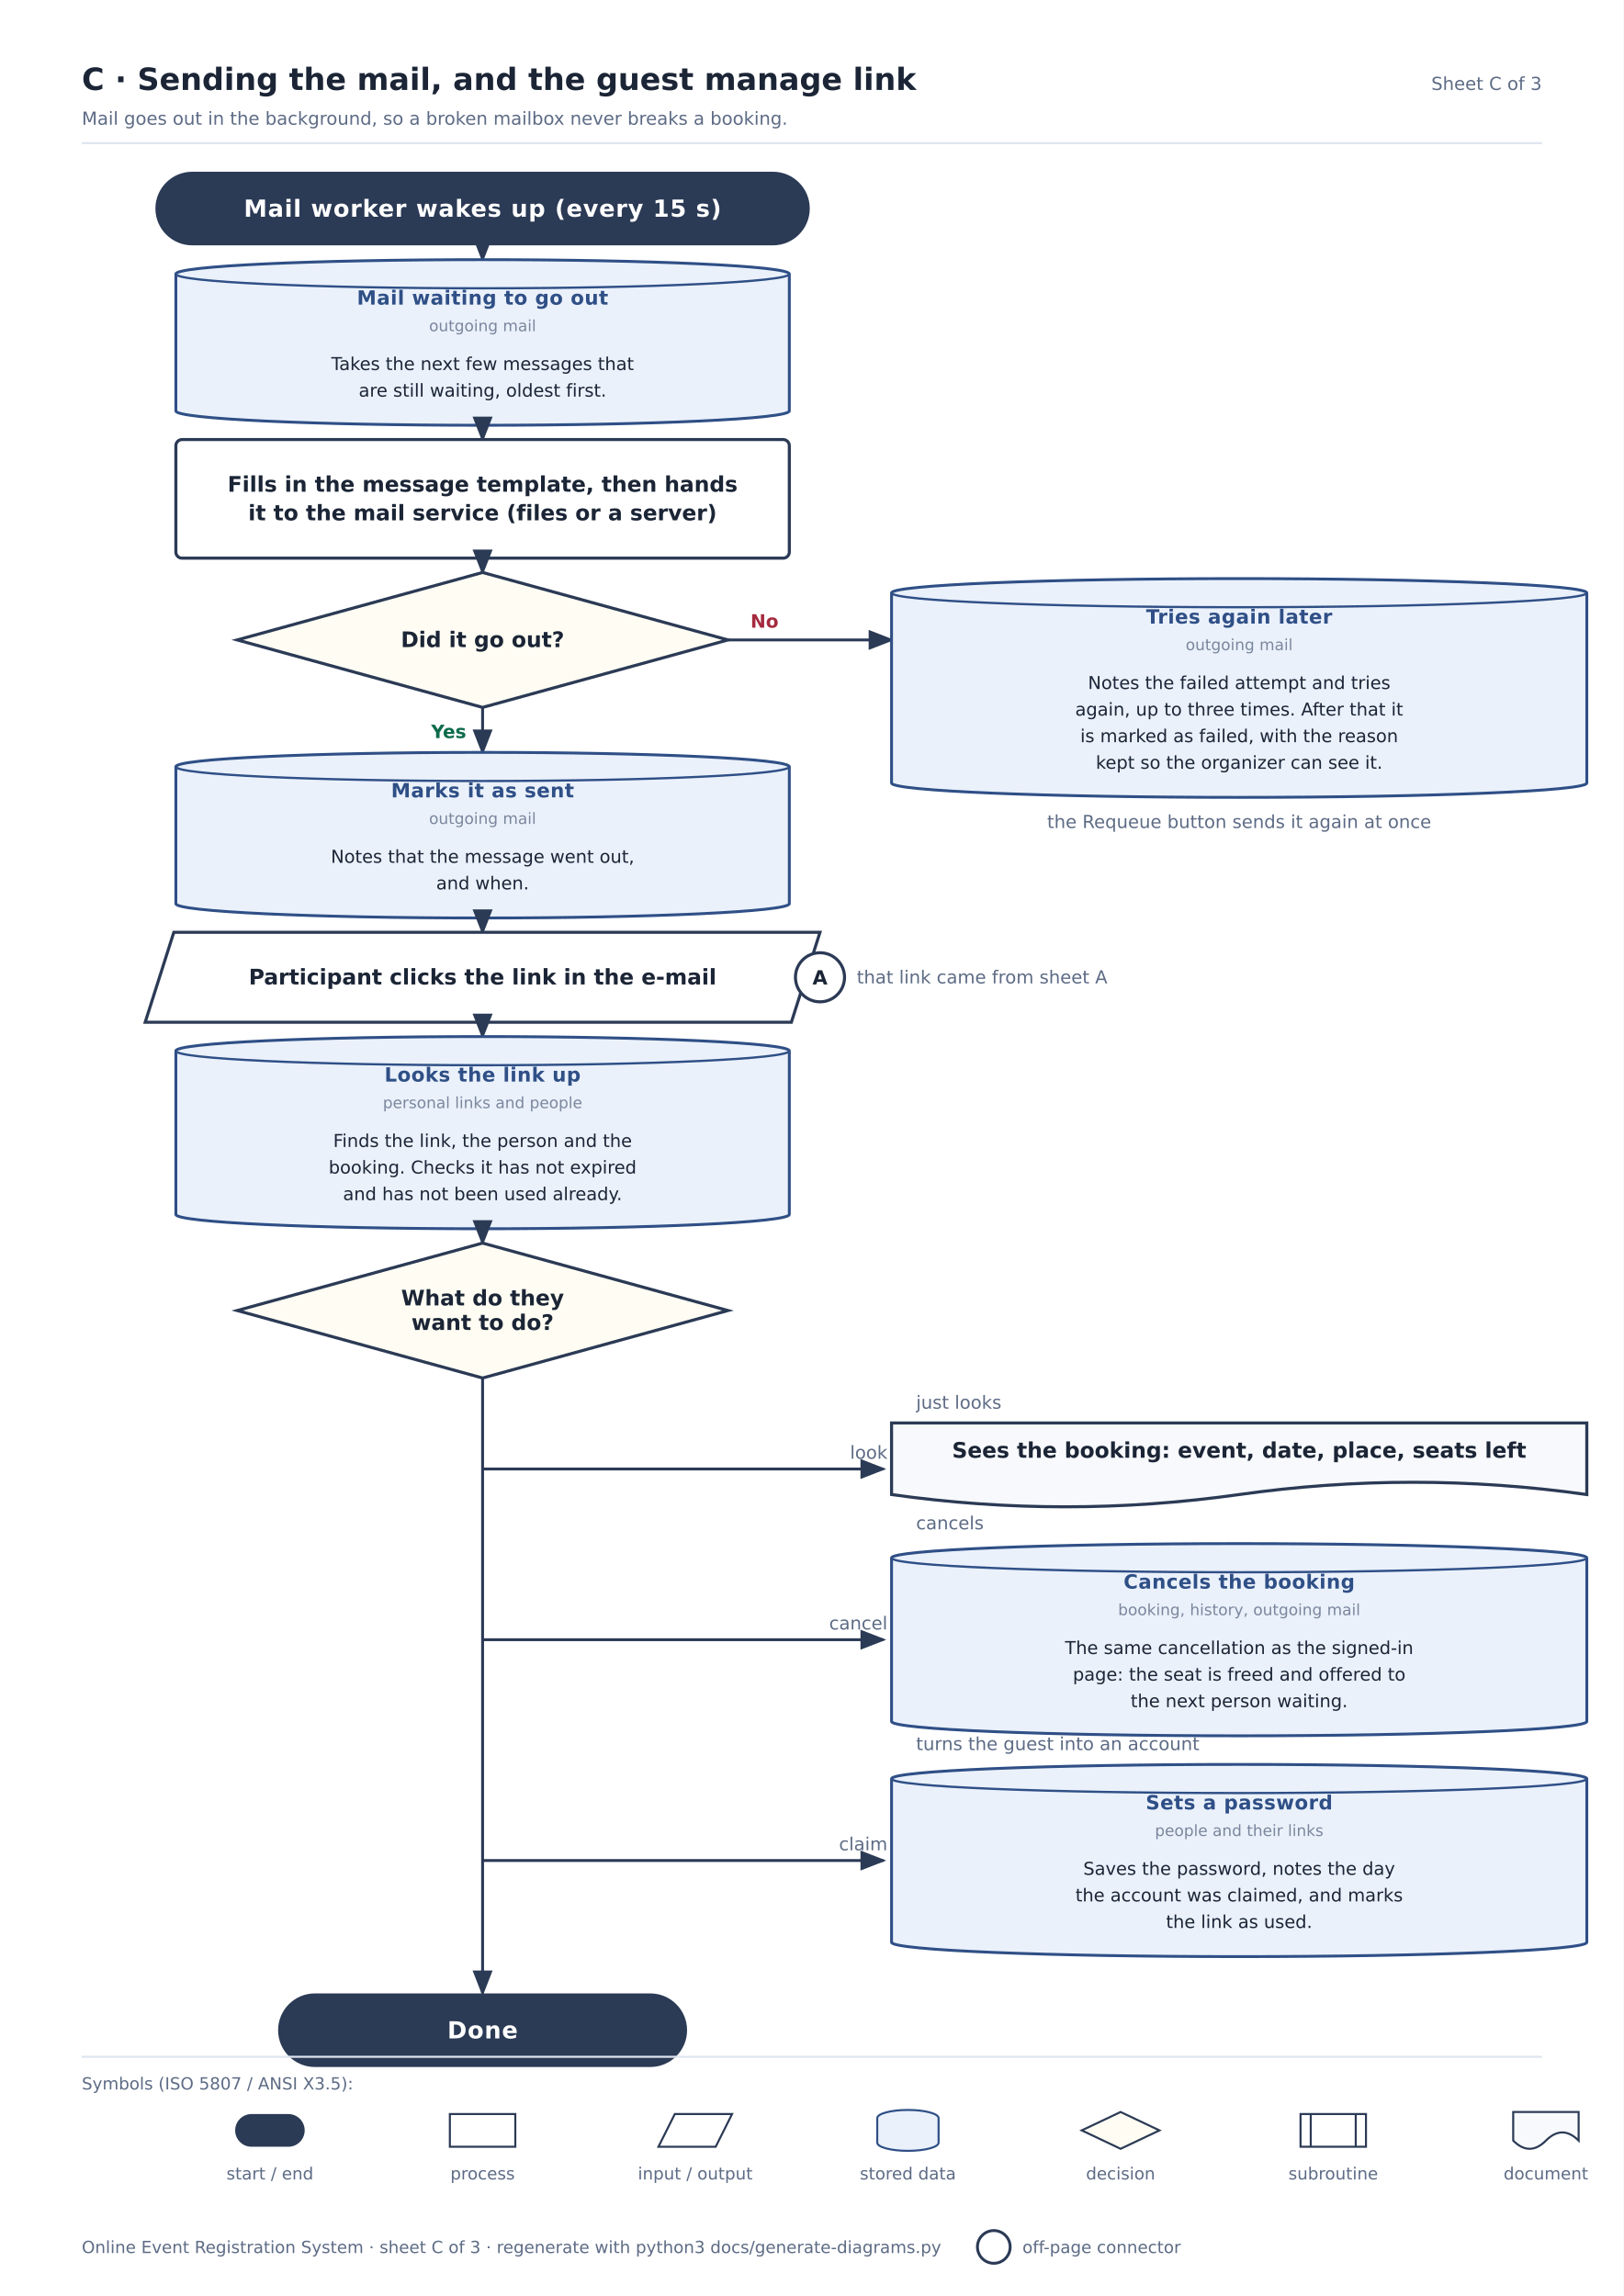
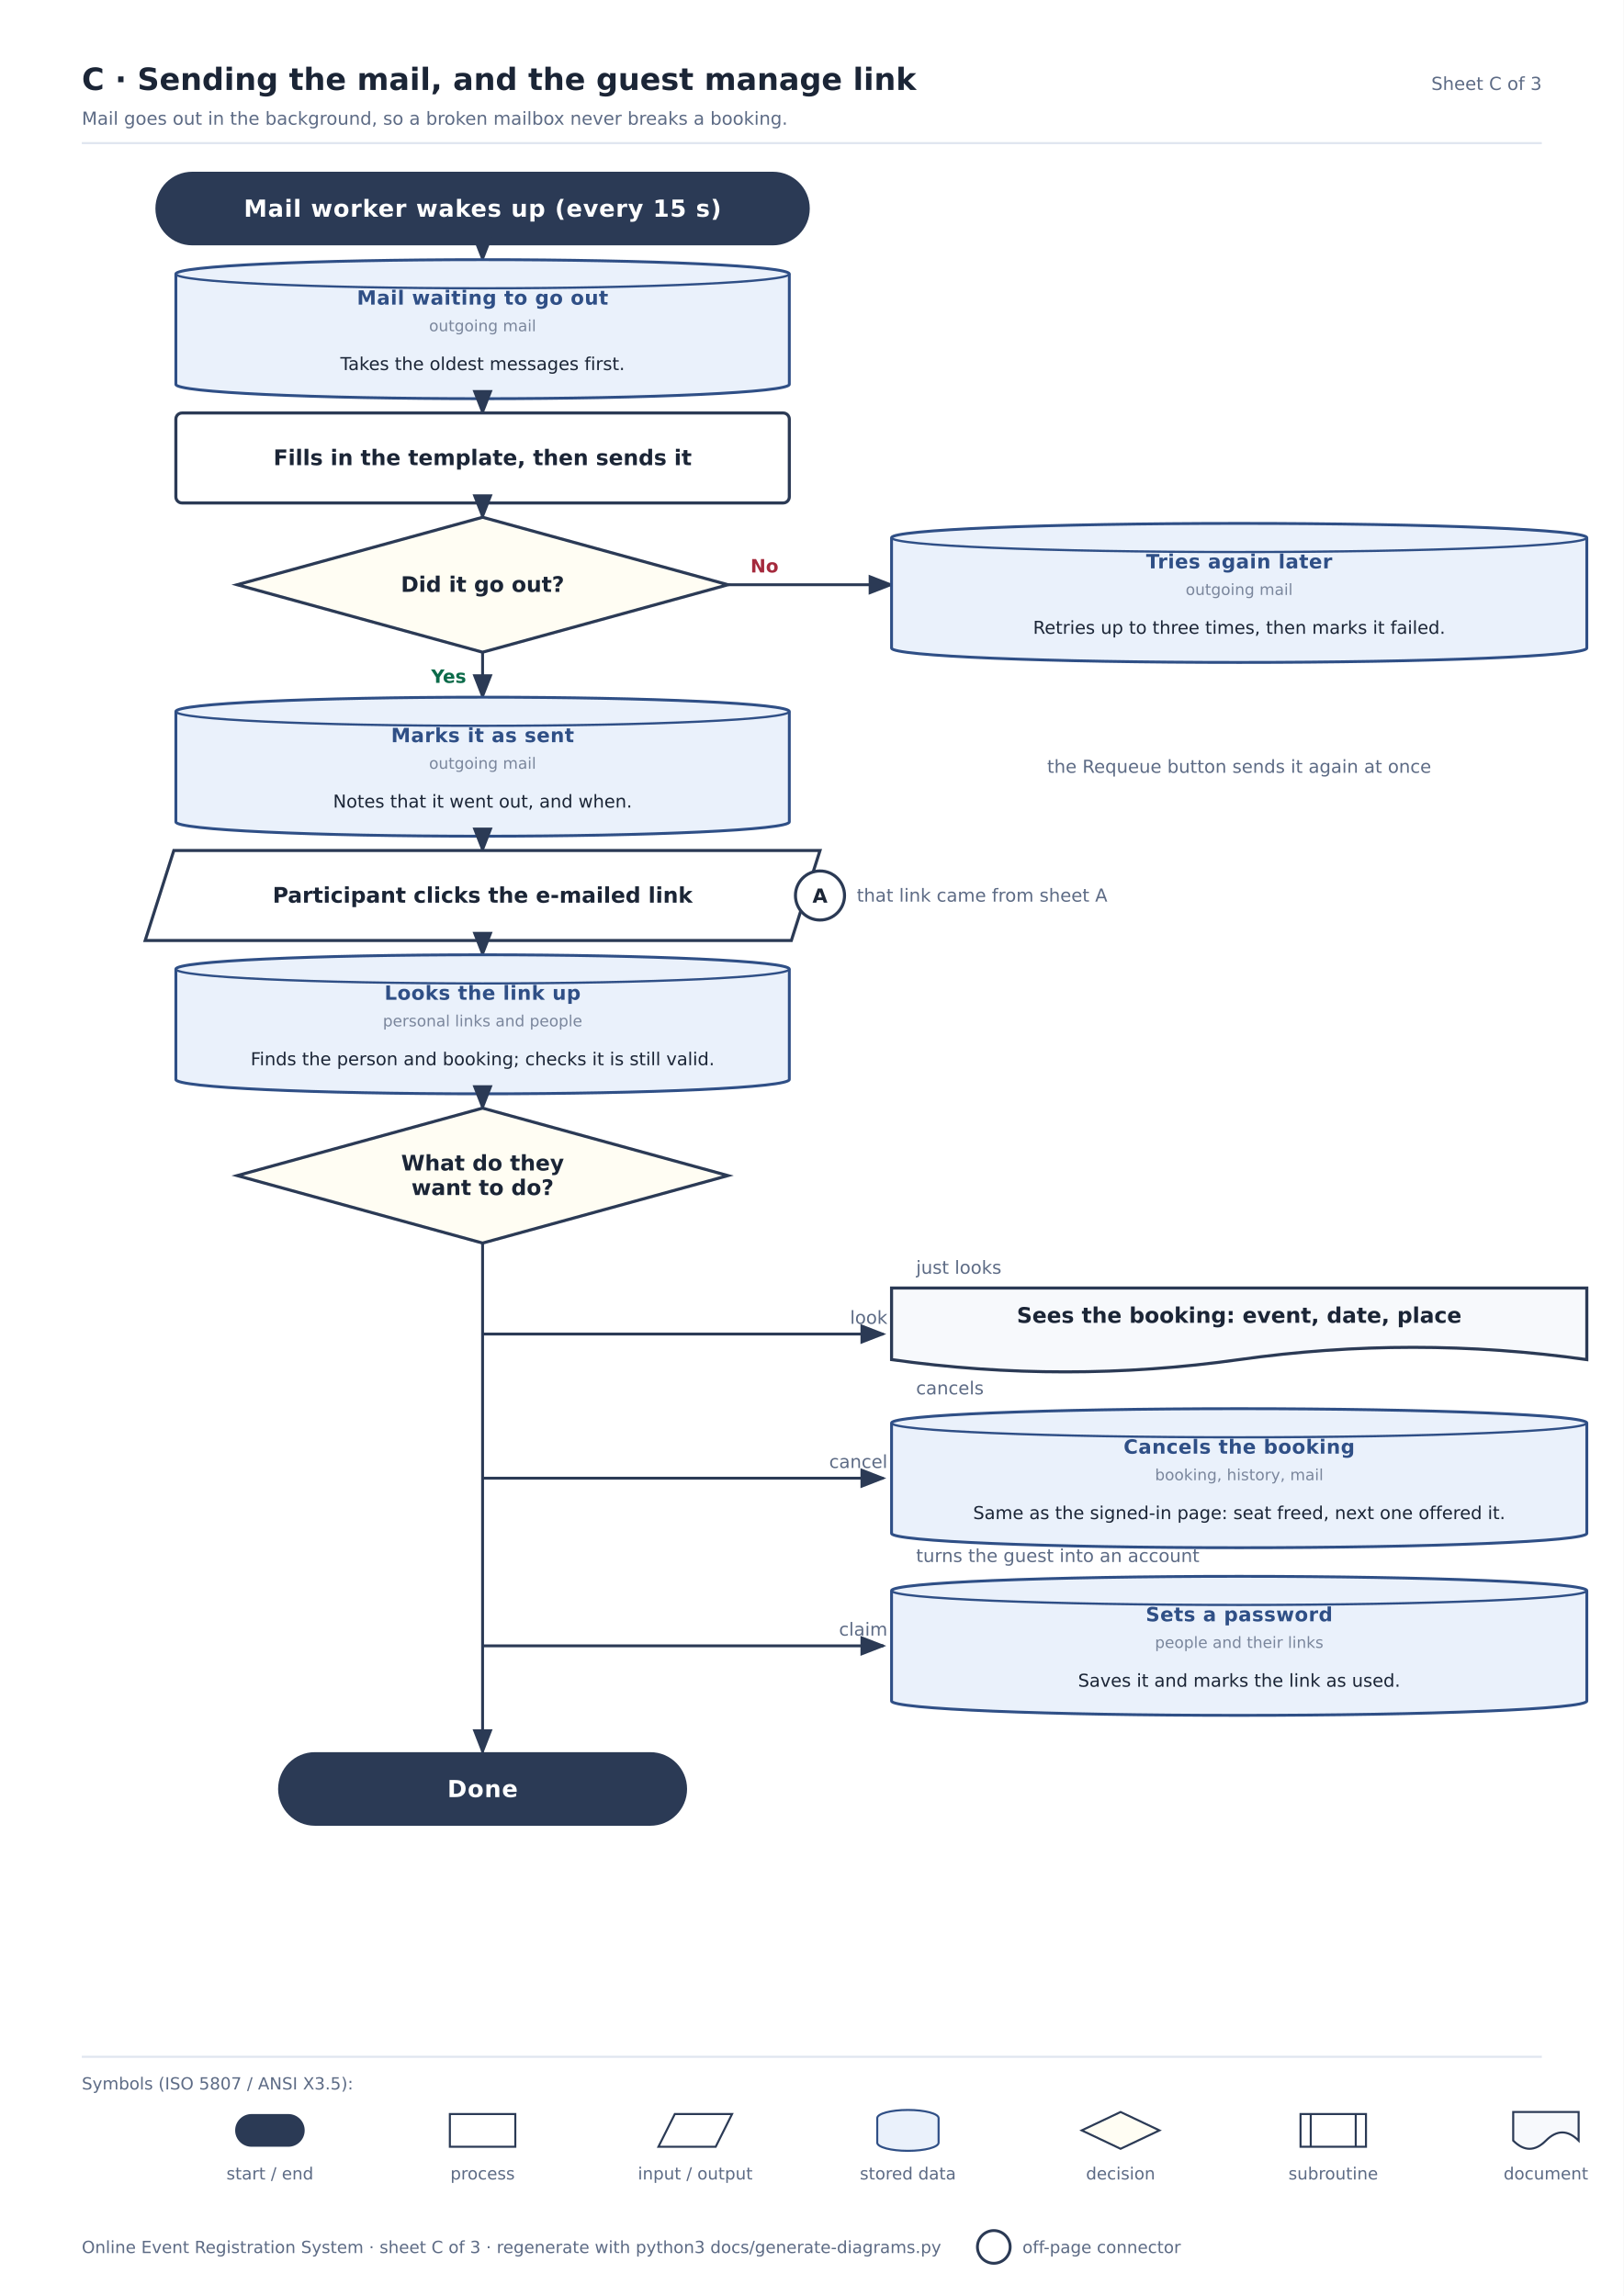
<svg xmlns="http://www.w3.org/2000/svg" viewBox="0 0 794 1123" width="794" height="1123" font-family="'Segoe UI','DejaVu Sans',Arial,Helvetica,sans-serif">
  <defs>
    <style>
.t-term{fill:#fff;font-size:11.5px;font-weight:700;letter-spacing:.03em}
.t-proc{fill:#1b2536;font-size:10.5px;font-weight:600}
.t-db{fill:#2f4f86;font-size:9.6px;font-weight:700;letter-spacing:.02em}
.t-ops{fill:#1b2536;font-size:8.7px}
.t-tbl{fill:#7a869c;font-size:7.6px}
.t-lab{fill:#5d6b85;font-size:8.8px}
.t-yes{fill:#0c6b4a;font-size:9px;font-weight:700}
.t-no{fill:#a52a3d;font-size:9px;font-weight:700}
.t-h1{fill:#1b2536;font-size:15px;font-weight:700}
.t-sub{fill:#5d6b85;font-size:8.8px}
.t-con{fill:#1b2536;font-size:9.5px;font-weight:700}
.t-leg{fill:#5d6b85;font-size:8.2px}
</style>
    <marker id="ah" markerWidth="9" markerHeight="7" refX="8" refY="3.5" orient="auto">
      <path d="M0 0 L9 3.5 L0 7 z" fill="#2b3a55" />
    </marker>
  </defs>
  <rect width="794" height="1123" fill="#ffffff" />
  <text class="t-h1" x="40" y="44">C · Sending the mail, and the guest manage link</text>
  <text class="t-sub" x="40" y="61">Mail goes out in the background, so a broken mailbox never breaks a booking.</text>
  <text class="t-sub" x="754" y="44" text-anchor="end">Sheet C of 3</text>
  <line x1="40" y1="70" x2="754" y2="70" stroke="#dfe5ef" />
  <rect x="76.0" y="84" width="320" height="36" rx="18.0" fill="#2b3a55" />
  <text class="t-term" x="236" y="106.0" text-anchor="middle">Mail worker wakes up (every 15 s)</text>
  <path d="M236 120 L236 127" fill="none" stroke="#2b3a55" stroke-width="1.4" marker-end="url(#ah)" />
-   <path d="M86.0 134 A150.0 7 0 0 1 386.0 134 L386.0 201 A150.0 7 0 0 1 86.0 201 Z" fill="#eaf1fb" stroke="#2f4f86" stroke-width="1.4" />
+   <path d="M86.0 134 A150.0 7 0 0 1 386.0 134 L386.0 188 A150.0 7 0 0 1 86.0 188 Z" fill="#eaf1fb" stroke="#2f4f86" stroke-width="1.4" />
  <path d="M86.0 134 A150.0 7 0 0 0 386.0 134" fill="none" stroke="#2f4f86" stroke-width="1.1" />
  <text class="t-db" x="236" y="149" text-anchor="middle">Mail waiting to go out</text>
  <text class="t-tbl" x="236" y="162" text-anchor="middle">outgoing mail</text>
-   <text class="t-ops" x="236" y="181" text-anchor="middle">Takes the next few messages that</text>
-   <text class="t-ops" x="236" y="194" text-anchor="middle">are still waiting, oldest first.</text>
-   <path d="M236 208 L236 215" fill="none" stroke="#2b3a55" stroke-width="1.4" marker-end="url(#ah)" />
-   <rect x="86.0" y="215" width="300" height="58" rx="3" fill="#ffffff" stroke="#2b3a55" stroke-width="1.5" />
-   <text class="t-proc" x="236" y="240.5" text-anchor="middle">Fills in the message template, then hands</text>
-   <text class="t-proc" x="236" y="254.5" text-anchor="middle">it to the mail service (files or a server)</text>
-   <path d="M236 273 L236 280" fill="none" stroke="#2b3a55" stroke-width="1.4" marker-end="url(#ah)" />
-   <path d="M236 280 L356.0 313.0 L236 346 L116.0 313.0 Z" fill="#fffdf3" stroke="#2b3a55" stroke-width="1.5" />
-   <text class="t-proc" x="236" y="316.5" text-anchor="middle">Did it go out?</text>
-   <path d="M356 313.0 L436 313.0" fill="none" stroke="#2b3a55" stroke-width="1.4" marker-end="url(#ah)" />
-   <text class="t-no" x="367" y="307.0" text-anchor="start">No</text>
-   <path d="M436.0 290.0 A170.0 7 0 0 1 776.0 290.0 L776.0 383.0 A170.0 7 0 0 1 436.0 383.0 Z" fill="#eaf1fb" stroke="#2f4f86" stroke-width="1.4" />
-   <path d="M436.0 290.0 A170.0 7 0 0 0 776.0 290.0" fill="none" stroke="#2f4f86" stroke-width="1.1" />
-   <text class="t-db" x="606" y="305.0" text-anchor="middle">Tries again later</text>
-   <text class="t-tbl" x="606" y="318.0" text-anchor="middle">outgoing mail</text>
-   <text class="t-ops" x="606" y="337.0" text-anchor="middle">Notes the failed attempt and tries</text>
-   <text class="t-ops" x="606" y="350.0" text-anchor="middle">again, up to three times. After that it</text>
-   <text class="t-ops" x="606" y="363.0" text-anchor="middle">is marked as failed, with the reason</text>
-   <text class="t-ops" x="606" y="376.0" text-anchor="middle">kept so the organizer can see it.</text>
-   <text class="t-lab" x="606" y="405.0" text-anchor="middle">the Requeue button sends it again at once</text>
-   <path d="M236 346 L236 368" fill="none" stroke="#2b3a55" stroke-width="1.4" marker-end="url(#ah)" />
-   <text class="t-yes" x="228" y="361" text-anchor="end">Yes</text>
-   <path d="M86.0 375 A150.0 7 0 0 1 386.0 375 L386.0 442 A150.0 7 0 0 1 86.0 442 Z" fill="#eaf1fb" stroke="#2f4f86" stroke-width="1.4" />
-   <path d="M86.0 375 A150.0 7 0 0 0 386.0 375" fill="none" stroke="#2f4f86" stroke-width="1.1" />
-   <text class="t-db" x="236" y="390" text-anchor="middle">Marks it as sent</text>
-   <text class="t-tbl" x="236" y="403" text-anchor="middle">outgoing mail</text>
-   <text class="t-ops" x="236" y="422" text-anchor="middle">Notes that the message went out,</text>
-   <text class="t-ops" x="236" y="435" text-anchor="middle">and when.</text>
-   <path d="M236 449 L236 456" fill="none" stroke="#2b3a55" stroke-width="1.4" marker-end="url(#ah)" />
-   <path d="M85.0 456 L401.0 456 L387.0 500 L71.0 500 Z" fill="#ffffff" stroke="#2b3a55" stroke-width="1.5" />
-   <text class="t-proc" x="236" y="481.5" text-anchor="middle">Participant clicks the link in the e-mail</text>
-   <circle cx="401" cy="478.0" r="12" fill="#ffffff" stroke="#2b3a55" stroke-width="1.5" />
-   <text class="t-con" x="401" y="481.5" text-anchor="middle">A</text>
-   <text class="t-lab" x="419" y="481.0" text-anchor="start">that link came from sheet A</text>
-   <path d="M236 500 L236 507" fill="none" stroke="#2b3a55" stroke-width="1.4" marker-end="url(#ah)" />
-   <path d="M86.0 514 A150.0 7 0 0 1 386.0 514 L386.0 594 A150.0 7 0 0 1 86.0 594 Z" fill="#eaf1fb" stroke="#2f4f86" stroke-width="1.4" />
-   <path d="M86.0 514 A150.0 7 0 0 0 386.0 514" fill="none" stroke="#2f4f86" stroke-width="1.1" />
-   <text class="t-db" x="236" y="529" text-anchor="middle">Looks the link up</text>
-   <text class="t-tbl" x="236" y="542" text-anchor="middle">personal links and people</text>
-   <text class="t-ops" x="236" y="561" text-anchor="middle">Finds the link, the person and the</text>
-   <text class="t-ops" x="236" y="574" text-anchor="middle">booking. Checks it has not expired</text>
-   <text class="t-ops" x="236" y="587" text-anchor="middle">and has not been used already.</text>
-   <path d="M236 601 L236 608" fill="none" stroke="#2b3a55" stroke-width="1.4" marker-end="url(#ah)" />
-   <path d="M236 608 L356.0 641.0 L236 674 L116.0 641.0 Z" fill="#fffdf3" stroke="#2b3a55" stroke-width="1.5" />
-   <text class="t-proc" x="236" y="638.5" text-anchor="middle">What do they</text>
-   <text class="t-proc" x="236" y="650.5" text-anchor="middle">want to do?</text>
-   <path d="M236 674 L236 975" fill="none" stroke="#2b3a55" stroke-width="1.4" marker-end="url(#ah)" />
-   <path d="M236 718.5 L432 718.5" fill="none" stroke="#2b3a55" stroke-width="1.4" marker-end="url(#ah)" />
-   <path d="M436.0 696 L776.0 696 L776.0 731 Q691.0 719 606 731 Q521.0 743 436.0 731 Z" fill="#f7f9fc" stroke="#2b3a55" stroke-width="1.5" />
-   <text class="t-proc" x="606" y="713" text-anchor="middle">Sees the booking: event, date, place, seats left</text>
-   <text class="t-lab" x="434" y="713.5" text-anchor="end">look</text>
-   <text class="t-lab" x="448" y="689" text-anchor="start">just looks</text>
-   <path d="M236 802.0 L432 802.0" fill="none" stroke="#2b3a55" stroke-width="1.4" marker-end="url(#ah)" />
-   <path d="M436.0 762 A170.0 7 0 0 1 776.0 762 L776.0 842 A170.0 7 0 0 1 436.0 842 Z" fill="#eaf1fb" stroke="#2f4f86" stroke-width="1.4" />
-   <path d="M436.0 762 A170.0 7 0 0 0 776.0 762" fill="none" stroke="#2f4f86" stroke-width="1.1" />
-   <text class="t-db" x="606" y="777" text-anchor="middle">Cancels the booking</text>
-   <text class="t-tbl" x="606" y="790" text-anchor="middle">booking, history, outgoing mail</text>
-   <text class="t-ops" x="606" y="809" text-anchor="middle">The same cancellation as the signed-in</text>
-   <text class="t-ops" x="606" y="822" text-anchor="middle">page: the seat is freed and offered to</text>
-   <text class="t-ops" x="606" y="835" text-anchor="middle">the next person waiting.</text>
-   <text class="t-lab" x="434" y="797.0" text-anchor="end">cancel</text>
-   <text class="t-lab" x="448" y="748" text-anchor="start">cancels</text>
-   <path d="M236 910.0 L432 910.0" fill="none" stroke="#2b3a55" stroke-width="1.4" marker-end="url(#ah)" />
-   <path d="M436.0 870 A170.0 7 0 0 1 776.0 870 L776.0 950 A170.0 7 0 0 1 436.0 950 Z" fill="#eaf1fb" stroke="#2f4f86" stroke-width="1.4" />
-   <path d="M436.0 870 A170.0 7 0 0 0 776.0 870" fill="none" stroke="#2f4f86" stroke-width="1.1" />
-   <text class="t-db" x="606" y="885" text-anchor="middle">Sets a password</text>
-   <text class="t-tbl" x="606" y="898" text-anchor="middle">people and their links</text>
-   <text class="t-ops" x="606" y="917" text-anchor="middle">Saves the password, notes the day</text>
-   <text class="t-ops" x="606" y="930" text-anchor="middle">the account was claimed, and marks</text>
-   <text class="t-ops" x="606" y="943" text-anchor="middle">the link as used.</text>
-   <text class="t-lab" x="434" y="905.0" text-anchor="end">claim</text>
-   <text class="t-lab" x="448" y="856" text-anchor="start">turns the guest into an account</text>
-   <rect x="136.0" y="975" width="200" height="36" rx="18.0" fill="#2b3a55" />
-   <text class="t-term" x="236" y="997.0" text-anchor="middle">Done</text>
+   <text class="t-ops" x="236" y="181" text-anchor="middle">Takes the oldest messages first.</text>
+   <path d="M236 195 L236 202" fill="none" stroke="#2b3a55" stroke-width="1.4" marker-end="url(#ah)" />
+   <rect x="86.0" y="202" width="300" height="44" rx="3" fill="#ffffff" stroke="#2b3a55" stroke-width="1.5" />
+   <text class="t-proc" x="236" y="227.5" text-anchor="middle">Fills in the template, then sends it</text>
+   <path d="M236 246 L236 253" fill="none" stroke="#2b3a55" stroke-width="1.4" marker-end="url(#ah)" />
+   <path d="M236 253 L356.0 286.0 L236 319 L116.0 286.0 Z" fill="#fffdf3" stroke="#2b3a55" stroke-width="1.5" />
+   <text class="t-proc" x="236" y="289.5" text-anchor="middle">Did it go out?</text>
+   <path d="M356 286.0 L436 286.0" fill="none" stroke="#2b3a55" stroke-width="1.4" marker-end="url(#ah)" />
+   <text class="t-no" x="367" y="280.0" text-anchor="start">No</text>
+   <path d="M436.0 263.0 A170.0 7 0 0 1 776.0 263.0 L776.0 317.0 A170.0 7 0 0 1 436.0 317.0 Z" fill="#eaf1fb" stroke="#2f4f86" stroke-width="1.4" />
+   <path d="M436.0 263.0 A170.0 7 0 0 0 776.0 263.0" fill="none" stroke="#2f4f86" stroke-width="1.1" />
+   <text class="t-db" x="606" y="278.0" text-anchor="middle">Tries again later</text>
+   <text class="t-tbl" x="606" y="291.0" text-anchor="middle">outgoing mail</text>
+   <text class="t-ops" x="606" y="310.0" text-anchor="middle">Retries up to three times, then marks it failed.</text>
+   <text class="t-lab" x="606" y="378.0" text-anchor="middle">the Requeue button sends it again at once</text>
+   <path d="M236 319 L236 341" fill="none" stroke="#2b3a55" stroke-width="1.4" marker-end="url(#ah)" />
+   <text class="t-yes" x="228" y="334" text-anchor="end">Yes</text>
+   <path d="M86.0 348 A150.0 7 0 0 1 386.0 348 L386.0 402 A150.0 7 0 0 1 86.0 402 Z" fill="#eaf1fb" stroke="#2f4f86" stroke-width="1.4" />
+   <path d="M86.0 348 A150.0 7 0 0 0 386.0 348" fill="none" stroke="#2f4f86" stroke-width="1.1" />
+   <text class="t-db" x="236" y="363" text-anchor="middle">Marks it as sent</text>
+   <text class="t-tbl" x="236" y="376" text-anchor="middle">outgoing mail</text>
+   <text class="t-ops" x="236" y="395" text-anchor="middle">Notes that it went out, and when.</text>
+   <path d="M236 409 L236 416" fill="none" stroke="#2b3a55" stroke-width="1.4" marker-end="url(#ah)" />
+   <path d="M85.0 416 L401.0 416 L387.0 460 L71.0 460 Z" fill="#ffffff" stroke="#2b3a55" stroke-width="1.5" />
+   <text class="t-proc" x="236" y="441.5" text-anchor="middle">Participant clicks the e-mailed link</text>
+   <circle cx="401" cy="438.0" r="12" fill="#ffffff" stroke="#2b3a55" stroke-width="1.5" />
+   <text class="t-con" x="401" y="441.5" text-anchor="middle">A</text>
+   <text class="t-lab" x="419" y="441.0" text-anchor="start">that link came from sheet A</text>
+   <path d="M236 460 L236 467" fill="none" stroke="#2b3a55" stroke-width="1.4" marker-end="url(#ah)" />
+   <path d="M86.0 474 A150.0 7 0 0 1 386.0 474 L386.0 528 A150.0 7 0 0 1 86.0 528 Z" fill="#eaf1fb" stroke="#2f4f86" stroke-width="1.4" />
+   <path d="M86.0 474 A150.0 7 0 0 0 386.0 474" fill="none" stroke="#2f4f86" stroke-width="1.1" />
+   <text class="t-db" x="236" y="489" text-anchor="middle">Looks the link up</text>
+   <text class="t-tbl" x="236" y="502" text-anchor="middle">personal links and people</text>
+   <text class="t-ops" x="236" y="521" text-anchor="middle">Finds the person and booking; checks it is still valid.</text>
+   <path d="M236 535 L236 542" fill="none" stroke="#2b3a55" stroke-width="1.4" marker-end="url(#ah)" />
+   <path d="M236 542 L356.0 575.0 L236 608 L116.0 575.0 Z" fill="#fffdf3" stroke="#2b3a55" stroke-width="1.5" />
+   <text class="t-proc" x="236" y="572.5" text-anchor="middle">What do they</text>
+   <text class="t-proc" x="236" y="584.5" text-anchor="middle">want to do?</text>
+   <path d="M236 608 L236 857" fill="none" stroke="#2b3a55" stroke-width="1.4" marker-end="url(#ah)" />
+   <path d="M236 652.5 L432 652.5" fill="none" stroke="#2b3a55" stroke-width="1.4" marker-end="url(#ah)" />
+   <path d="M436.0 630 L776.0 630 L776.0 665 Q691.0 653 606 665 Q521.0 677 436.0 665 Z" fill="#f7f9fc" stroke="#2b3a55" stroke-width="1.5" />
+   <text class="t-proc" x="606" y="647" text-anchor="middle">Sees the booking: event, date, place</text>
+   <text class="t-lab" x="434" y="647.5" text-anchor="end">look</text>
+   <text class="t-lab" x="448" y="623" text-anchor="start">just looks</text>
+   <path d="M236 723.0 L432 723.0" fill="none" stroke="#2b3a55" stroke-width="1.4" marker-end="url(#ah)" />
+   <path d="M436.0 696 A170.0 7 0 0 1 776.0 696 L776.0 750 A170.0 7 0 0 1 436.0 750 Z" fill="#eaf1fb" stroke="#2f4f86" stroke-width="1.4" />
+   <path d="M436.0 696 A170.0 7 0 0 0 776.0 696" fill="none" stroke="#2f4f86" stroke-width="1.1" />
+   <text class="t-db" x="606" y="711" text-anchor="middle">Cancels the booking</text>
+   <text class="t-tbl" x="606" y="724" text-anchor="middle">booking, history, mail</text>
+   <text class="t-ops" x="606" y="743" text-anchor="middle">Same as the signed-in page: seat freed, next one offered it.</text>
+   <text class="t-lab" x="434" y="718.0" text-anchor="end">cancel</text>
+   <text class="t-lab" x="448" y="682" text-anchor="start">cancels</text>
+   <path d="M236 805.0 L432 805.0" fill="none" stroke="#2b3a55" stroke-width="1.4" marker-end="url(#ah)" />
+   <path d="M436.0 778 A170.0 7 0 0 1 776.0 778 L776.0 832 A170.0 7 0 0 1 436.0 832 Z" fill="#eaf1fb" stroke="#2f4f86" stroke-width="1.4" />
+   <path d="M436.0 778 A170.0 7 0 0 0 776.0 778" fill="none" stroke="#2f4f86" stroke-width="1.1" />
+   <text class="t-db" x="606" y="793" text-anchor="middle">Sets a password</text>
+   <text class="t-tbl" x="606" y="806" text-anchor="middle">people and their links</text>
+   <text class="t-ops" x="606" y="825" text-anchor="middle">Saves it and marks the link as used.</text>
+   <text class="t-lab" x="434" y="800.0" text-anchor="end">claim</text>
+   <text class="t-lab" x="448" y="764" text-anchor="start">turns the guest into an account</text>
+   <rect x="136.0" y="857" width="200" height="36" rx="18.0" fill="#2b3a55" />
+   <text class="t-term" x="236" y="879.0" text-anchor="middle">Done</text>
  <line x1="40" y1="1006" x2="754" y2="1006" stroke="#dfe5ef" />
  <text class="t-leg" x="40" y="1022">Symbols (ISO 5807 / ANSI X3.5):</text>
  <rect x="115" y="1034" width="34" height="16" rx="8" fill="#2b3a55" />
  <text class="t-leg" x="132" y="1066" text-anchor="middle">start / end</text>
  <rect x="220" y="1034" width="32" height="16" fill="#fff" stroke="#2b3a55" />
  <text class="t-leg" x="236" y="1066" text-anchor="middle">process</text>
  <path d="M330 1034 L358 1034 L350 1050 L322 1050 Z" fill="#fff" stroke="#2b3a55" />
  <text class="t-leg" x="340" y="1066" text-anchor="middle">input / output</text>
  <path d="M429 1036 A15 4 0 0 1 459 1036 L459 1048 A15 4 0 0 1 429 1048 Z" fill="#eaf1fb" stroke="#2f4f86" />
  <text class="t-leg" x="444" y="1066" text-anchor="middle">stored data</text>
  <path d="M548 1033 L567 1042 L548 1051 L529 1042 Z" fill="#fffdf3" stroke="#2b3a55" />
  <text class="t-leg" x="548" y="1066" text-anchor="middle">decision</text>
  <rect x="636" y="1034" width="32" height="16" fill="#fff" stroke="#2b3a55" />
  <line x1="641" y1="1034" x2="641" y2="1050" stroke="#2b3a55" />
  <line x1="663" y1="1034" x2="663" y2="1050" stroke="#2b3a55" />
  <text class="t-leg" x="652" y="1066" text-anchor="middle">subroutine</text>
  <path d="M740 1033 L772 1033 L772 1047 Q764 1039 756 1047 Q748 1055 740 1047 Z" fill="#f7f9fc" stroke="#2b3a55" />
  <text class="t-leg" x="756" y="1066" text-anchor="middle">document</text>
  <circle cx="486" cy="1099" r="8" fill="#ffffff" stroke="#2b3a55" stroke-width="1.4" />
  <text class="t-leg" x="500" y="1102">off-page connector</text>
  <text class="t-leg" x="40" y="1102">Online Event Registration System · sheet C of 3 · regenerate with python3 docs/generate-diagrams.py</text>
</svg>
